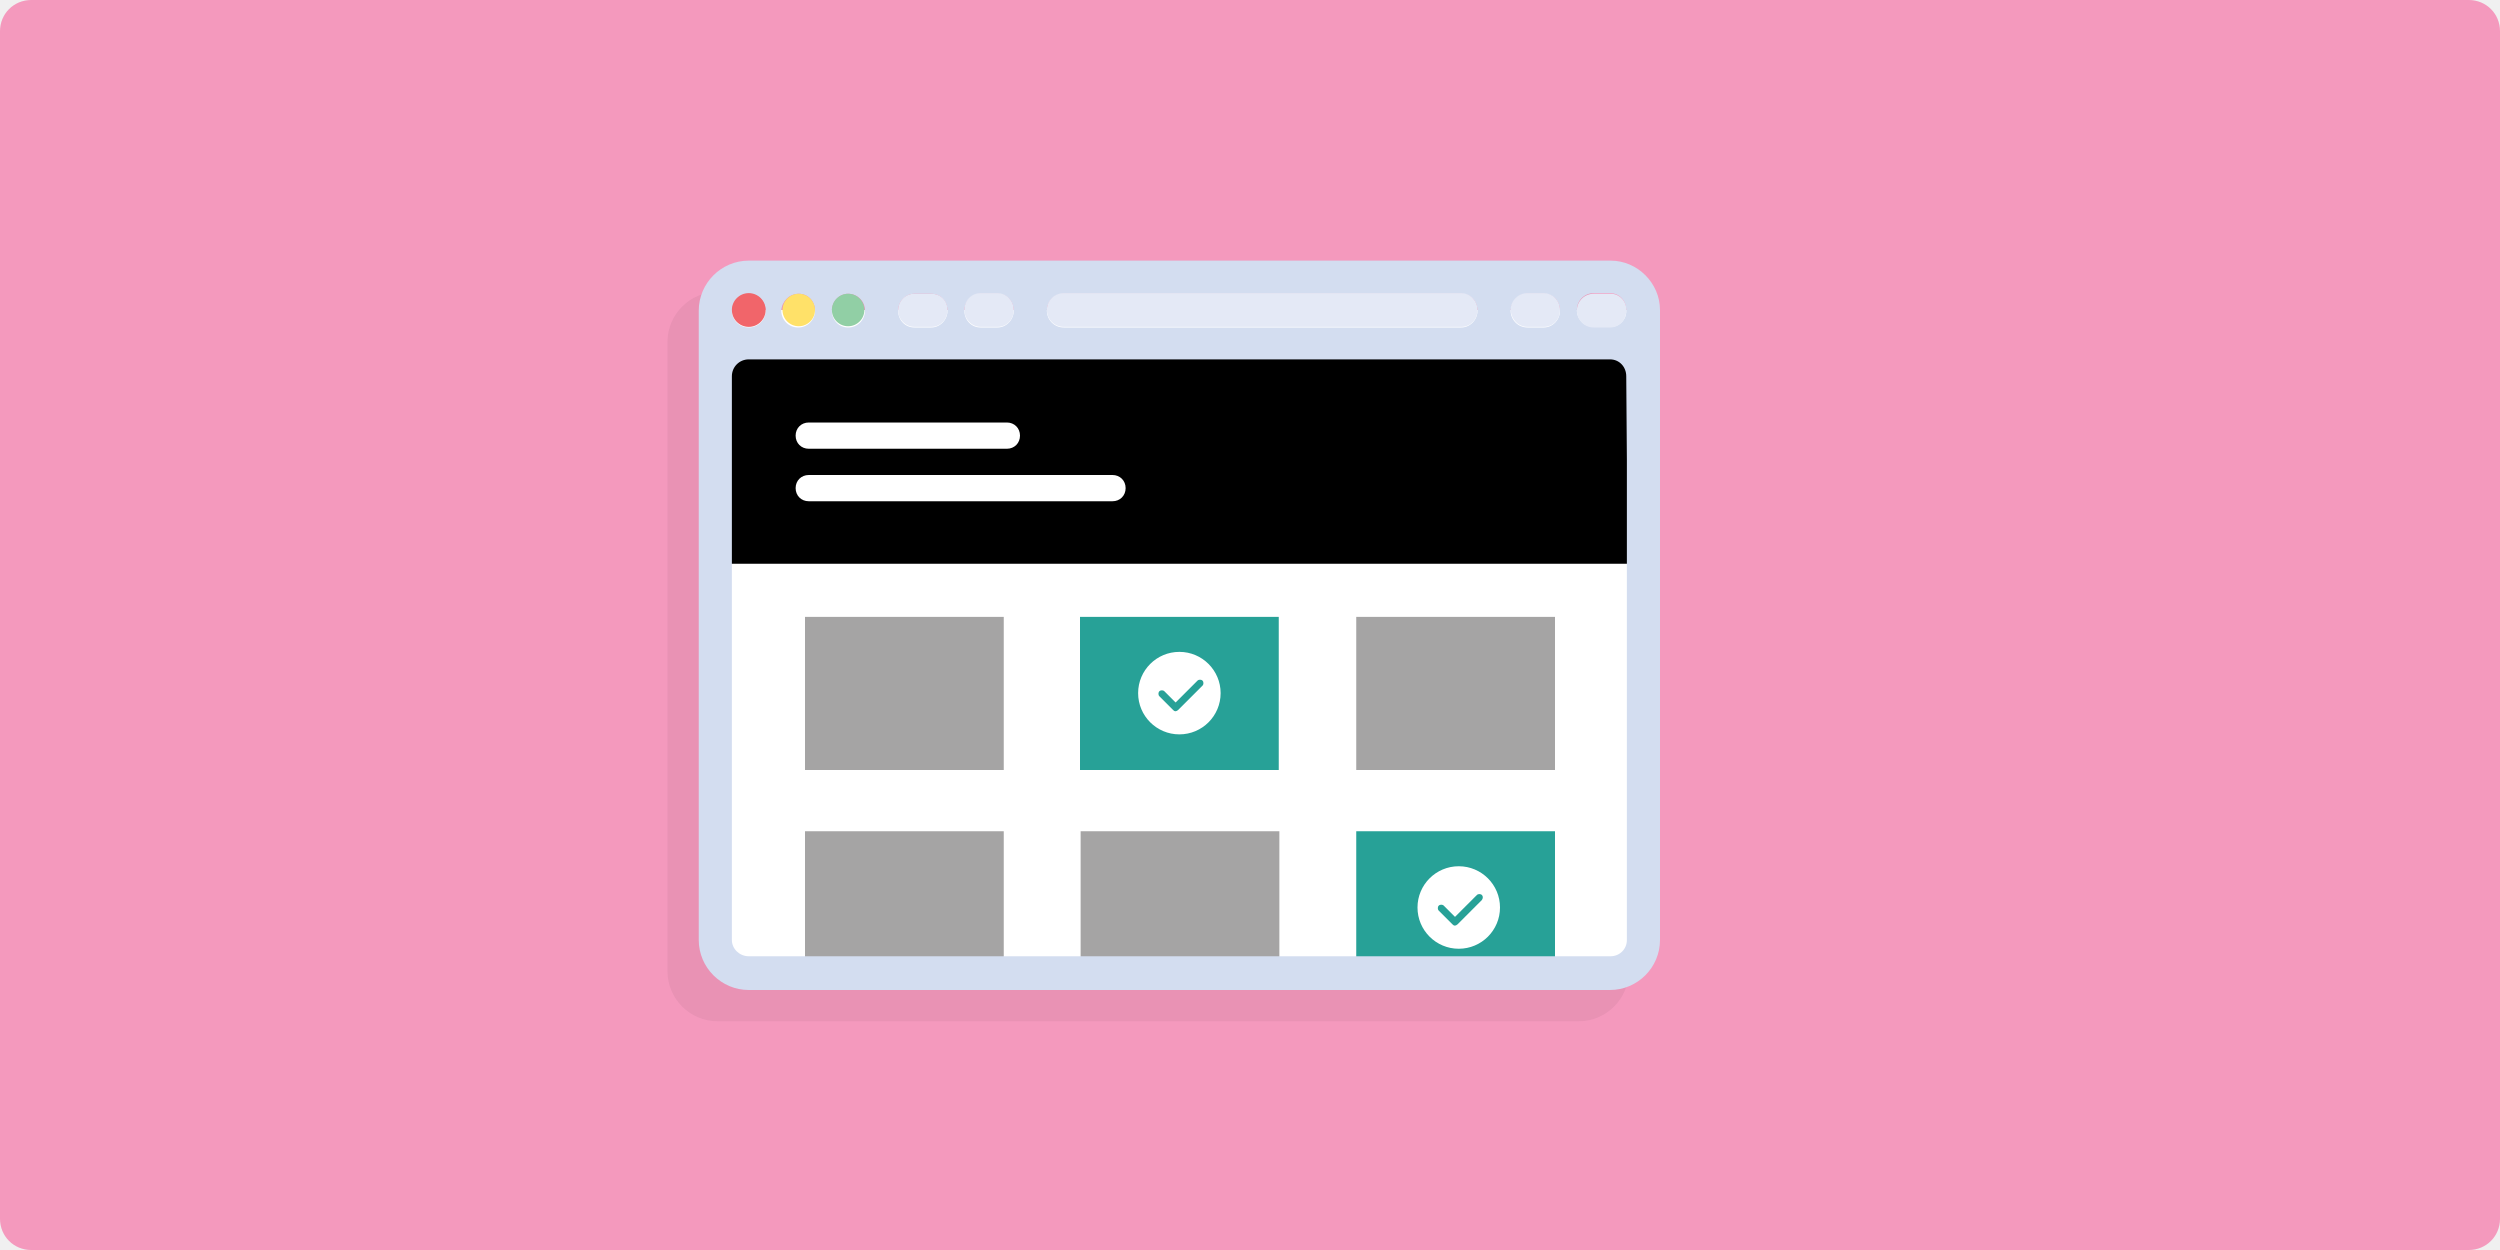
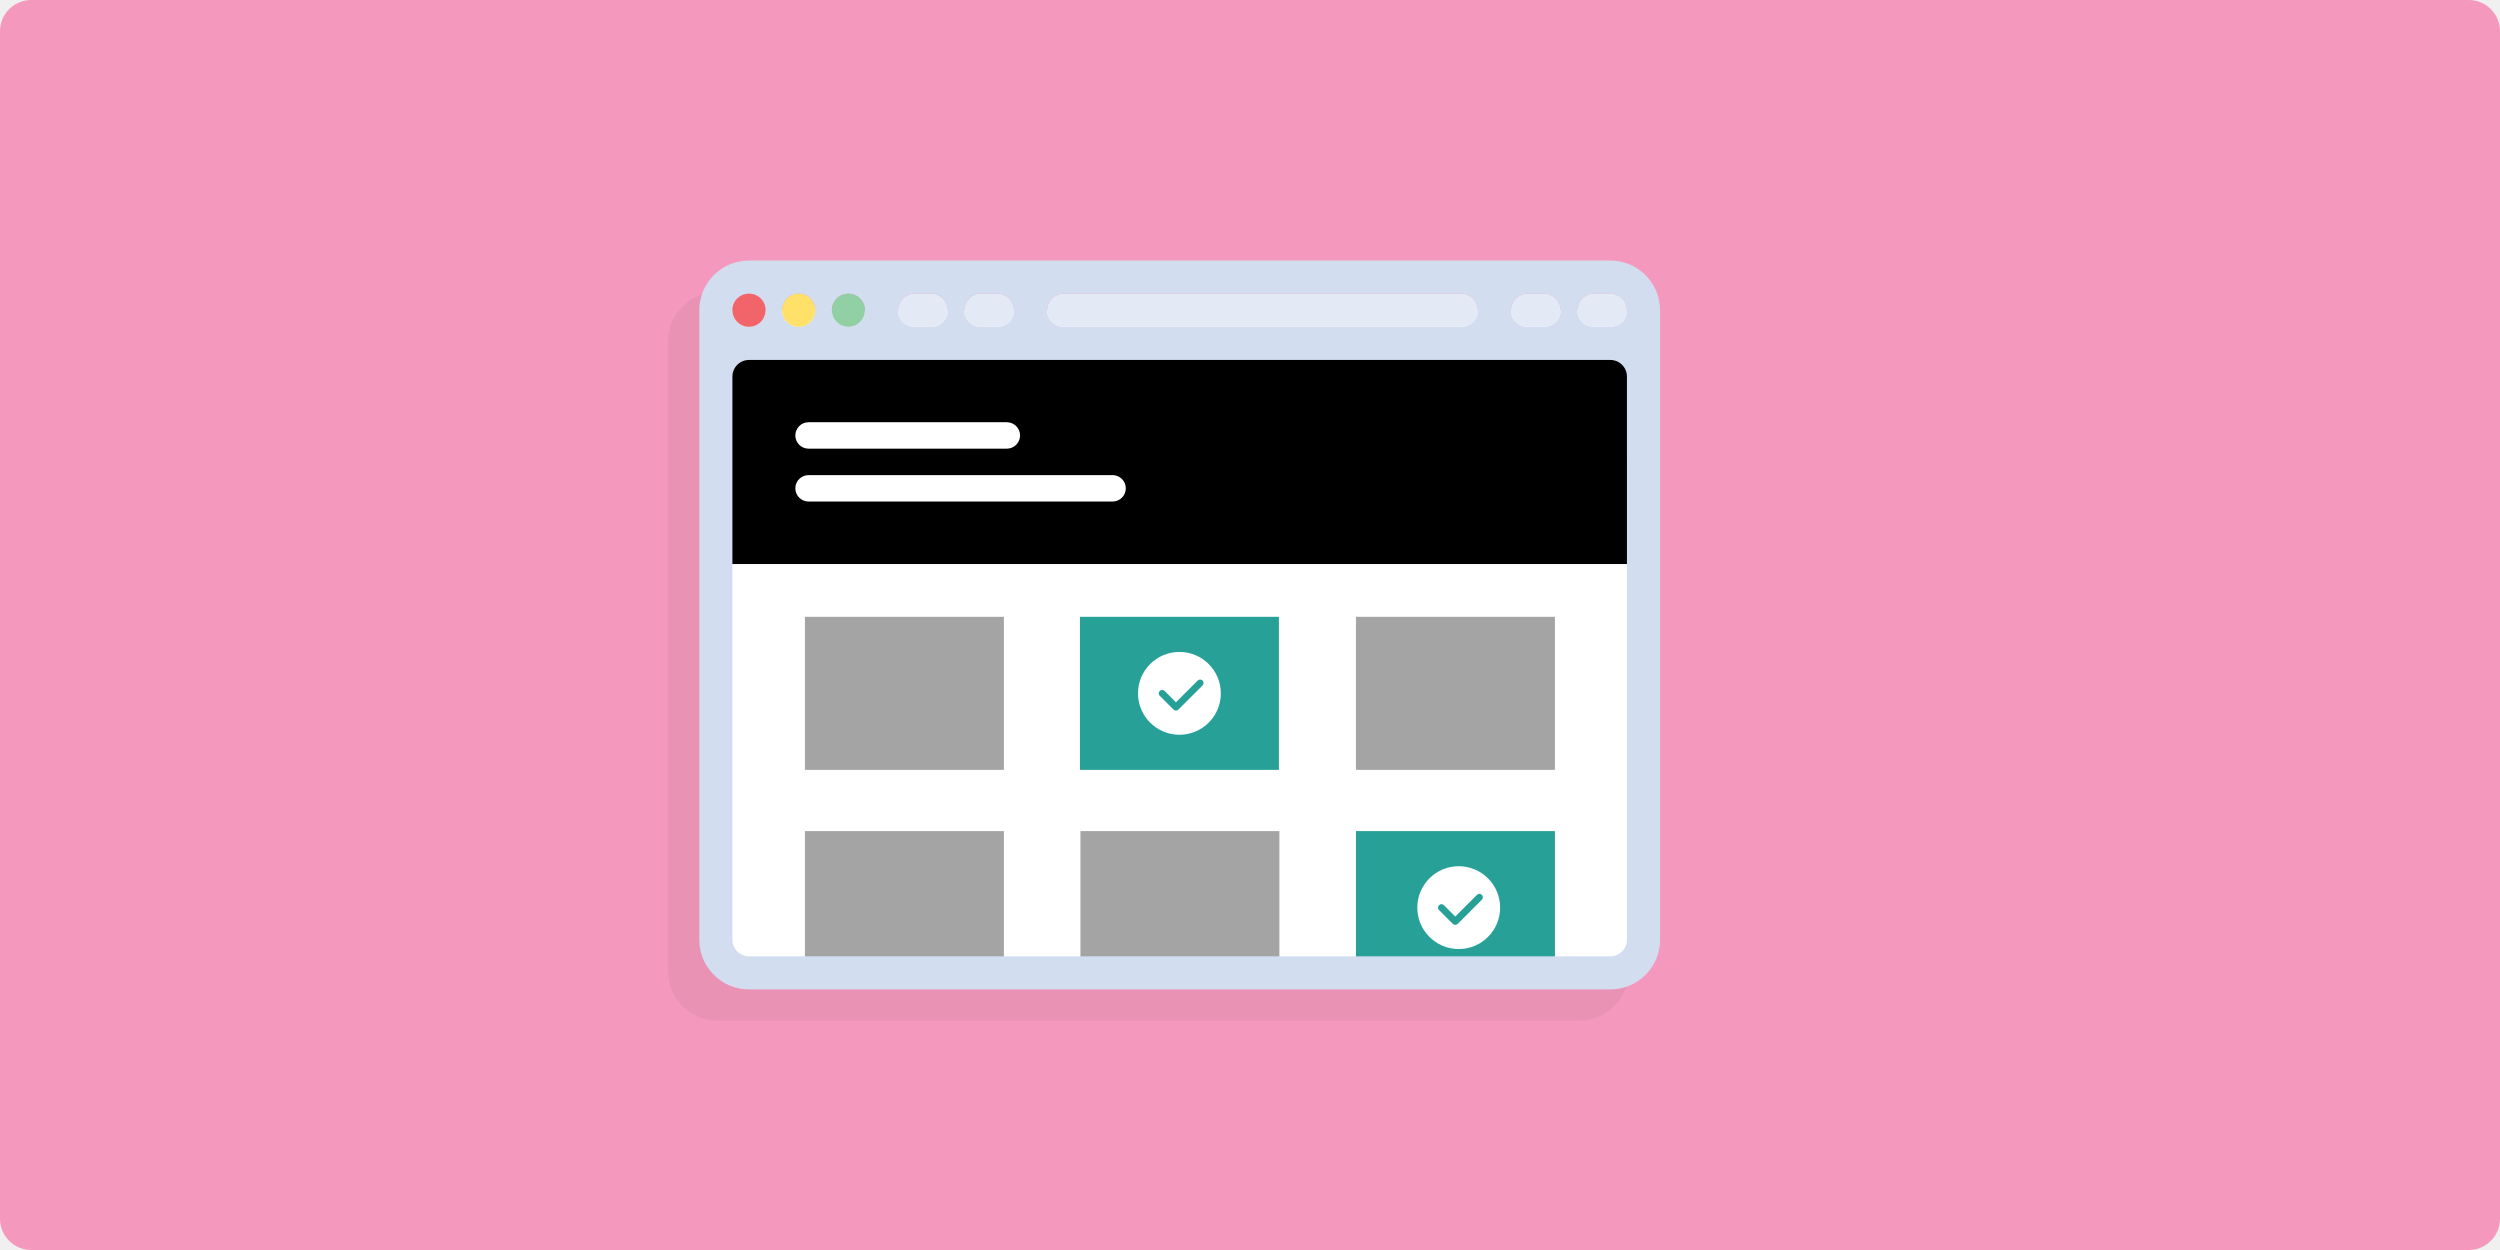
- <svg xmlns="http://www.w3.org/2000/svg" version="1.1" id="Layer_1" x="0px" y="0px" viewBox="0 0 400 200" style="enable-background:new 0 0 400 200;" xml:space="preserve">
-   <style type="text/css">
- 	.st0{fill:#F499BD;}
- 	.st1{opacity:5.000000e-02;enable-background:new    ;}
- 	.st2{fill:#FFFFFF;}
- 	.st3{fill:#A5A4A4;}
- 	.st4{fill:#27A197;}
- 	.st5{fill:#D3DDF0;}
- 	.st6{fill:#F1656A;}
- 	.st7{fill:#FFE169;}
- 	.st8{fill:#91CFA5;}
- 	.st9{fill:#E4E9F6;}
- </style>
-   <g>
-     <path class="st0" d="M400,195c0,2.8-2.2,5-5,5H5c-2.8,0-5-2.2-5-5V5c0-2.8,2.2-5,5-5h390c2.8,0,5,2.2,5,5V195z" />
-   </g>
-   <g>
-     <path class="st1" d="M252.7,46.7H114.8c-4.4,0-8,3.6-8,8v100.7c0,4.4,3.6,8,8,8h137.8c4.4,0,8-3.6,8-8V54.6   C260.6,50.3,257.1,46.7,252.7,46.7z" />
-     <rect x="114.8" y="49.6" class="st2" width="147" height="105.6" />
-   </g>
-   <g id="Layer_4">
-     <rect x="115.5" y="56.8" width="146.2" height="33.4" />
-     <path class="st2" d="M178,80.2h-48.6c-1.2,0-2.1-0.9-2.1-2.1s0.9-2.1,2.1-2.1H178c1.2,0,2.1,0.9,2.1,2.1S179.2,80.2,178,80.2z" />
-     <path class="st2" d="M161.1,71.8h-31.7c-1.2,0-2.1-0.9-2.1-2.1s0.9-2.1,2.1-2.1h31.7c1.2,0,2.1,0.9,2.1,2.1S162.3,71.8,161.1,71.8z   " />
-     <rect x="128.8" y="98.7" class="st3" width="31.8" height="24.5" />
-     <rect x="172.8" y="98.7" class="st4" width="31.8" height="24.5" />
-     <rect x="217" y="98.7" class="st3" width="31.8" height="24.5" />
-     <rect x="128.8" y="133" class="st3" width="31.8" height="24.5" />
-     <rect x="172.9" y="133" class="st3" width="31.8" height="24.5" />
-     <rect x="217" y="133" class="st4" width="31.8" height="24.5" />
-     <g>
-       <circle class="st2" cx="188.7" cy="110.9" r="6.6" />
-       <path class="st4" d="M192.4,108.9c-0.2-0.2-0.6-0.2-0.8,0l-3.5,3.5l-1.8-1.8c-0.2-0.2-0.6-0.2-0.8,0s-0.2,0.6,0,0.8l2.2,2.2    c0.1,0.1,0.2,0.2,0.4,0.2c0.1,0,0.3-0.1,0.4-0.2l3.9-3.9C192.6,109.5,192.6,109.1,192.4,108.9z" />
-     </g>
-     <g>
-       <circle class="st2" cx="233.4" cy="145.2" r="6.6" />
-       <path class="st4" d="M237.1,143.2c-0.2-0.2-0.6-0.2-0.8,0l-3.5,3.5l-1.8-1.8c-0.2-0.2-0.6-0.2-0.8,0c-0.2,0.2-0.2,0.6,0,0.8    l2.2,2.2c0.1,0.1,0.2,0.2,0.4,0.2c0.1,0,0.3-0.1,0.4-0.2l3.9-3.9C237.3,143.7,237.3,143.4,237.1,143.2z" />
-     </g>
-   </g>
-   <g id="Layer_3">
-     <g>
-       <path class="st5" d="M257.7,41.7H119.8c-4.4,0-8,3.6-8,8v100.7c0,4.4,3.6,8,8,8h137.8c4.4,0,8-3.6,8-8V49.6    C265.6,45.3,262,41.7,257.7,41.7z M244.4,47h2.6c1.5,0,2.6,1.2,2.6,2.7c0,1.5-1.2,2.7-2.6,2.7h-2.6c-1.5,0-2.7-1.2-2.7-2.7    C241.8,48.2,242.9,47,244.4,47z M170.2,47h63.6c1.5,0,2.6,1.2,2.6,2.7c0,1.5-1.2,2.7-2.6,2.7h-63.6c-1.5,0-2.7-1.2-2.7-2.7    C167.5,48.2,168.7,47,170.2,47z M156.9,47h2.7c1.5,0,2.6,1.2,2.6,2.7c0,1.5-1.2,2.7-2.6,2.7h-2.7c-1.5,0-2.6-1.2-2.6-2.7    C154.3,48.2,155.5,47,156.9,47z M146.3,47h2.7c1.5,0,2.6,1.2,2.6,2.7c0,1.5-1.2,2.7-2.6,2.7h-2.7c-1.5,0-2.6-1.2-2.6-2.7    C143.7,48.2,144.9,47,146.3,47z M135.7,47c1.5,0,2.7,1.2,2.7,2.7c0,1.5-1.2,2.7-2.7,2.7s-2.6-1.2-2.6-2.7    C133.1,48.2,134.3,47,135.7,47z M127.8,47c1.5,0,2.6,1.2,2.6,2.7c0,1.5-1.2,2.7-2.7,2.7c-1.5,0-2.7-1.2-2.7-2.7    C125.1,48.2,126.3,47,127.8,47z M119.8,47c1.5,0,2.7,1.2,2.7,2.7c0,1.5-1.2,2.7-2.7,2.7s-2.7-1.2-2.7-2.7    C117.2,48.2,118.4,47,119.8,47z M260.3,73.5v76.9c0,1.5-1.2,2.6-2.6,2.6H119.8c-1.5,0-2.7-1.2-2.7-2.6V73.5V60.2    c0-1.5,1.2-2.7,2.7-2.7h137.8c1.5,0,2.6,1.2,2.6,2.7L260.3,73.5L260.3,73.5z M257.7,52.3H255c-1.5,0-2.7-1.2-2.7-2.7    s1.2-2.7,2.7-2.7h2.6c1.5,0,2.6,1.2,2.6,2.7C260.3,51.1,259.1,52.3,257.7,52.3z" />
-       <circle class="st6" cx="119.8" cy="49.6" r="2.7" />
-       <circle class="st7" cx="127.8" cy="49.6" r="2.6" />
-       <circle class="st8" cx="135.7" cy="49.6" r="2.6" />
-       <g>
-         <path class="st9" d="M146.3,52.3h2.7c1.5,0,2.6-1.2,2.6-2.7S150.5,47,149,47h-2.7c-1.5,0-2.6,1.2-2.6,2.7     C143.7,51.1,144.9,52.3,146.3,52.3z" />
-         <path class="st9" d="M156.9,52.3h2.7c1.5,0,2.6-1.2,2.6-2.7s-1.2-2.7-2.6-2.7h-2.7c-1.5,0-2.6,1.2-2.6,2.7     C154.3,51.1,155.5,52.3,156.9,52.3z" />
-         <path class="st9" d="M244.4,52.3h2.6c1.5,0,2.6-1.2,2.6-2.7s-1.2-2.7-2.6-2.7h-2.6c-1.5,0-2.7,1.2-2.7,2.7     C241.8,51.1,242.9,52.3,244.4,52.3z" />
-         <path class="st9" d="M257.7,47H255c-1.5,0-2.7,1.2-2.7,2.7c0,1.5,1.2,2.7,2.7,2.7h2.6c1.5,0,2.6-1.2,2.6-2.7     C260.3,48.2,259.1,47,257.7,47z" />
-         <path class="st9" d="M170.2,52.3h63.6c1.5,0,2.6-1.2,2.6-2.7s-1.2-2.7-2.6-2.7h-63.6c-1.5,0-2.7,1.2-2.7,2.7     C167.5,51.1,168.7,52.3,170.2,52.3z" />
-       </g>
-     </g>
-   </g>
+ <svg xmlns="http://www.w3.org/2000/svg" width="400" height="200" viewBox="0 0 400 200" fill="none">
+   <path d="M400 195C400 197.762 397.762 200 395 200H5C2.239 200 0 197.762 0 195V5C0 2.239 2.239 0 5 0H395C397.762 0 400 2.239 400 5V195Z" fill="#F499BD" />
+   <path opacity="0.05" d="M252.66 46.691H114.837C110.446 46.691 106.886 50.252 106.886 54.642V155.359C106.886 159.75 110.446 163.31 114.837 163.31H252.66C257.051 163.31 260.611 159.749 260.611 155.359V54.642C260.611 50.251 257.051 46.691 252.66 46.691Z" fill="black" />
+   <path d="M261.75 49.642H114.75V155.25H261.75V49.642Z" fill="white" />
+   <path d="M261.75 56.833H115.5V90.246H261.75V56.833Z" fill="black" />
+   <path d="M178.013 80.247H129.368C128.201 80.247 127.253 79.299 127.253 78.132C127.253 76.965 128.201 76.017 129.368 76.017H178.013C179.18 76.017 180.128 76.965 180.128 78.132C180.128 79.299 179.181 80.247 178.013 80.247Z" fill="white" />
+   <path d="M161.094 71.787H129.369C128.202 71.787 127.254 70.84 127.254 69.672C127.254 68.504 128.202 67.557 129.369 67.557H161.094C162.261 67.557 163.209 68.505 163.209 69.672C163.209 70.839 162.261 71.787 161.094 71.787Z" fill="white" />
+   <path d="M160.624 98.69H128.788V123.18H160.624V98.69Z" fill="#A5A4A4" />
+   <path d="M204.624 98.69H172.789V123.18H204.624V98.69Z" fill="#27A197" />
+   <path d="M248.787 98.69H216.951V123.18H248.787V98.69Z" fill="#A5A4A4" />
+   <path d="M160.624 132.976H128.788V157.465H160.624V132.976Z" fill="#A5A4A4" />
+   <path d="M204.705 132.976H172.87V157.465H204.705V132.976Z" fill="#A5A4A4" />
+   <path d="M248.787 132.976H216.951V157.465H248.787V132.976Z" fill="#27A197" />
+   <path d="M188.707 117.561C192.366 117.561 195.333 114.594 195.333 110.935C195.333 107.276 192.366 104.309 188.707 104.309C185.048 104.309 182.081 107.276 182.081 110.935C182.081 114.594 185.048 117.561 188.707 117.561Z" fill="white" />
+   <path d="M192.41 108.888C192.194 108.672 191.845 108.672 191.629 108.888L188.154 112.363L186.336 110.545C186.12 110.329 185.771 110.329 185.555 110.545C185.339 110.761 185.339 111.11 185.555 111.326L187.763 113.534C187.871 113.641 188.012 113.696 188.154 113.696C188.295 113.696 188.437 113.641 188.544 113.534L192.409 109.669C192.625 109.452 192.625 109.104 192.41 108.888Z" fill="#27A197" />
+   <path d="M233.395 151.846C237.054 151.846 240.021 148.879 240.021 145.22C240.021 141.561 237.054 138.594 233.395 138.594C229.736 138.594 226.769 141.561 226.769 145.22C226.769 148.879 229.736 151.846 233.395 151.846Z" fill="white" />
+   <path d="M237.098 143.173C236.881 142.957 236.533 142.957 236.317 143.173L232.842 146.648L231.024 144.83C230.808 144.614 230.46 144.614 230.243 144.83C230.028 145.046 230.028 145.395 230.243 145.611L232.452 147.819C232.559 147.926 232.701 147.981 232.843 147.981C232.984 147.981 233.126 147.926 233.234 147.819L237.099 143.954C237.312 143.737 237.312 143.389 237.098 143.173Z" fill="#27A197" />
+   <path d="M257.659 41.69H119.837C115.446 41.69 111.886 45.251 111.886 49.641V150.358C111.886 154.749 115.446 158.309 119.837 158.309H257.659C262.05 158.309 265.61 154.748 265.61 150.358V49.642C265.61 45.251 262.05 41.69 257.659 41.69ZM244.407 46.991H247.057C248.521 46.991 249.707 48.179 249.707 49.641C249.707 51.106 248.52 52.291 247.057 52.291H244.407C242.943 52.291 241.756 51.105 241.756 49.641C241.757 48.179 242.943 46.991 244.407 46.991ZM170.195 46.991H233.805C235.269 46.991 236.455 48.179 236.455 49.641C236.455 51.106 235.268 52.291 233.805 52.291H170.195C168.731 52.291 167.544 51.105 167.544 49.641C167.544 48.179 168.731 46.991 170.195 46.991ZM156.943 46.991H159.594C161.057 46.991 162.244 48.179 162.244 49.641C162.244 51.106 161.057 52.291 159.594 52.291H156.943C155.479 52.291 154.293 51.105 154.293 49.641C154.292 48.179 155.479 46.991 156.943 46.991ZM146.341 46.991H148.992C150.455 46.991 151.642 48.179 151.642 49.641C151.642 51.106 150.455 52.291 148.992 52.291H146.341C144.877 52.291 143.691 51.105 143.691 49.641C143.691 48.179 144.877 46.991 146.341 46.991ZM135.739 46.991C137.203 46.991 138.39 48.179 138.39 49.641C138.39 51.106 137.203 52.291 135.739 52.291C134.275 52.291 133.089 51.105 133.089 49.641C133.089 48.179 134.275 46.991 135.739 46.991ZM127.789 46.991C129.252 46.991 130.439 48.179 130.439 49.641C130.439 51.106 129.252 52.291 127.789 52.291C126.325 52.291 125.138 51.105 125.138 49.641C125.138 48.179 126.324 46.991 127.789 46.991ZM119.837 46.991C121.301 46.991 122.488 48.179 122.488 49.641C122.488 51.106 121.301 52.291 119.837 52.291C118.373 52.291 117.187 51.105 117.187 49.641C117.187 48.179 118.373 46.991 119.837 46.991ZM260.31 73.495V150.358C260.31 151.822 259.123 153.008 257.66 153.008H119.837C118.373 153.008 117.187 151.821 117.187 150.358V73.495V60.243C117.187 58.78 118.374 57.593 119.837 57.593H257.659C259.123 57.593 260.309 58.781 260.309 60.243V73.495H260.31ZM257.659 52.292H255.009C253.545 52.292 252.358 51.105 252.358 49.642C252.358 48.179 253.546 46.992 255.009 46.992H257.659C259.123 46.992 260.309 48.18 260.309 49.642C260.31 51.106 259.123 52.292 257.659 52.292Z" fill="#D3DDF0" />
+   <path d="M119.837 52.292C121.301 52.292 122.487 51.106 122.487 49.642C122.487 48.178 121.301 46.992 119.837 46.992C118.373 46.992 117.187 48.178 117.187 49.642C117.187 51.106 118.373 52.292 119.837 52.292Z" fill="#F1656A" />
+   <path d="M127.789 52.292C129.253 52.292 130.439 51.106 130.439 49.642C130.439 48.178 129.253 46.992 127.789 46.992C126.325 46.992 125.139 48.178 125.139 49.642C125.139 51.106 126.325 52.292 127.789 52.292Z" fill="#FFE169" />
+   <path d="M135.739 52.292C137.203 52.292 138.389 51.106 138.389 49.642C138.389 48.178 137.203 46.992 135.739 46.992C134.275 46.992 133.089 48.178 133.089 49.642C133.089 51.106 134.275 52.292 135.739 52.292Z" fill="#91CFA5" />
+   <path d="M146.341 52.292H148.992C150.455 52.292 151.642 51.105 151.642 49.642C151.642 48.179 150.455 46.992 148.992 46.992H146.341C144.877 46.992 143.691 48.18 143.691 49.642C143.691 51.106 144.877 52.292 146.341 52.292Z" fill="#E4E9F6" />
+   <path d="M156.943 52.292H159.594C161.057 52.292 162.244 51.105 162.244 49.642C162.244 48.179 161.057 46.992 159.594 46.992H156.943C155.479 46.992 154.293 48.18 154.293 49.642C154.292 51.106 155.479 52.292 156.943 52.292Z" fill="#E4E9F6" />
+   <path d="M244.407 52.292H247.057C248.521 52.292 249.707 51.105 249.707 49.642C249.707 48.179 248.52 46.992 247.057 46.992H244.407C242.943 46.992 241.756 48.18 241.756 49.642C241.757 51.106 242.943 52.292 244.407 52.292Z" fill="#E4E9F6" />
+   <path d="M257.659 46.991H255.009C253.545 46.991 252.358 48.179 252.358 49.641C252.358 51.106 253.546 52.291 255.009 52.291H257.659C259.123 52.291 260.309 51.105 260.309 49.641C260.31 48.179 259.123 46.991 257.659 46.991Z" fill="#E4E9F6" />
+   <path d="M170.195 52.292H233.805C235.269 52.292 236.455 51.105 236.455 49.642C236.455 48.179 235.268 46.992 233.805 46.992H170.195C168.731 46.992 167.544 48.18 167.544 49.642C167.544 51.106 168.731 52.292 170.195 52.292Z" fill="#E4E9F6" />
</svg>
